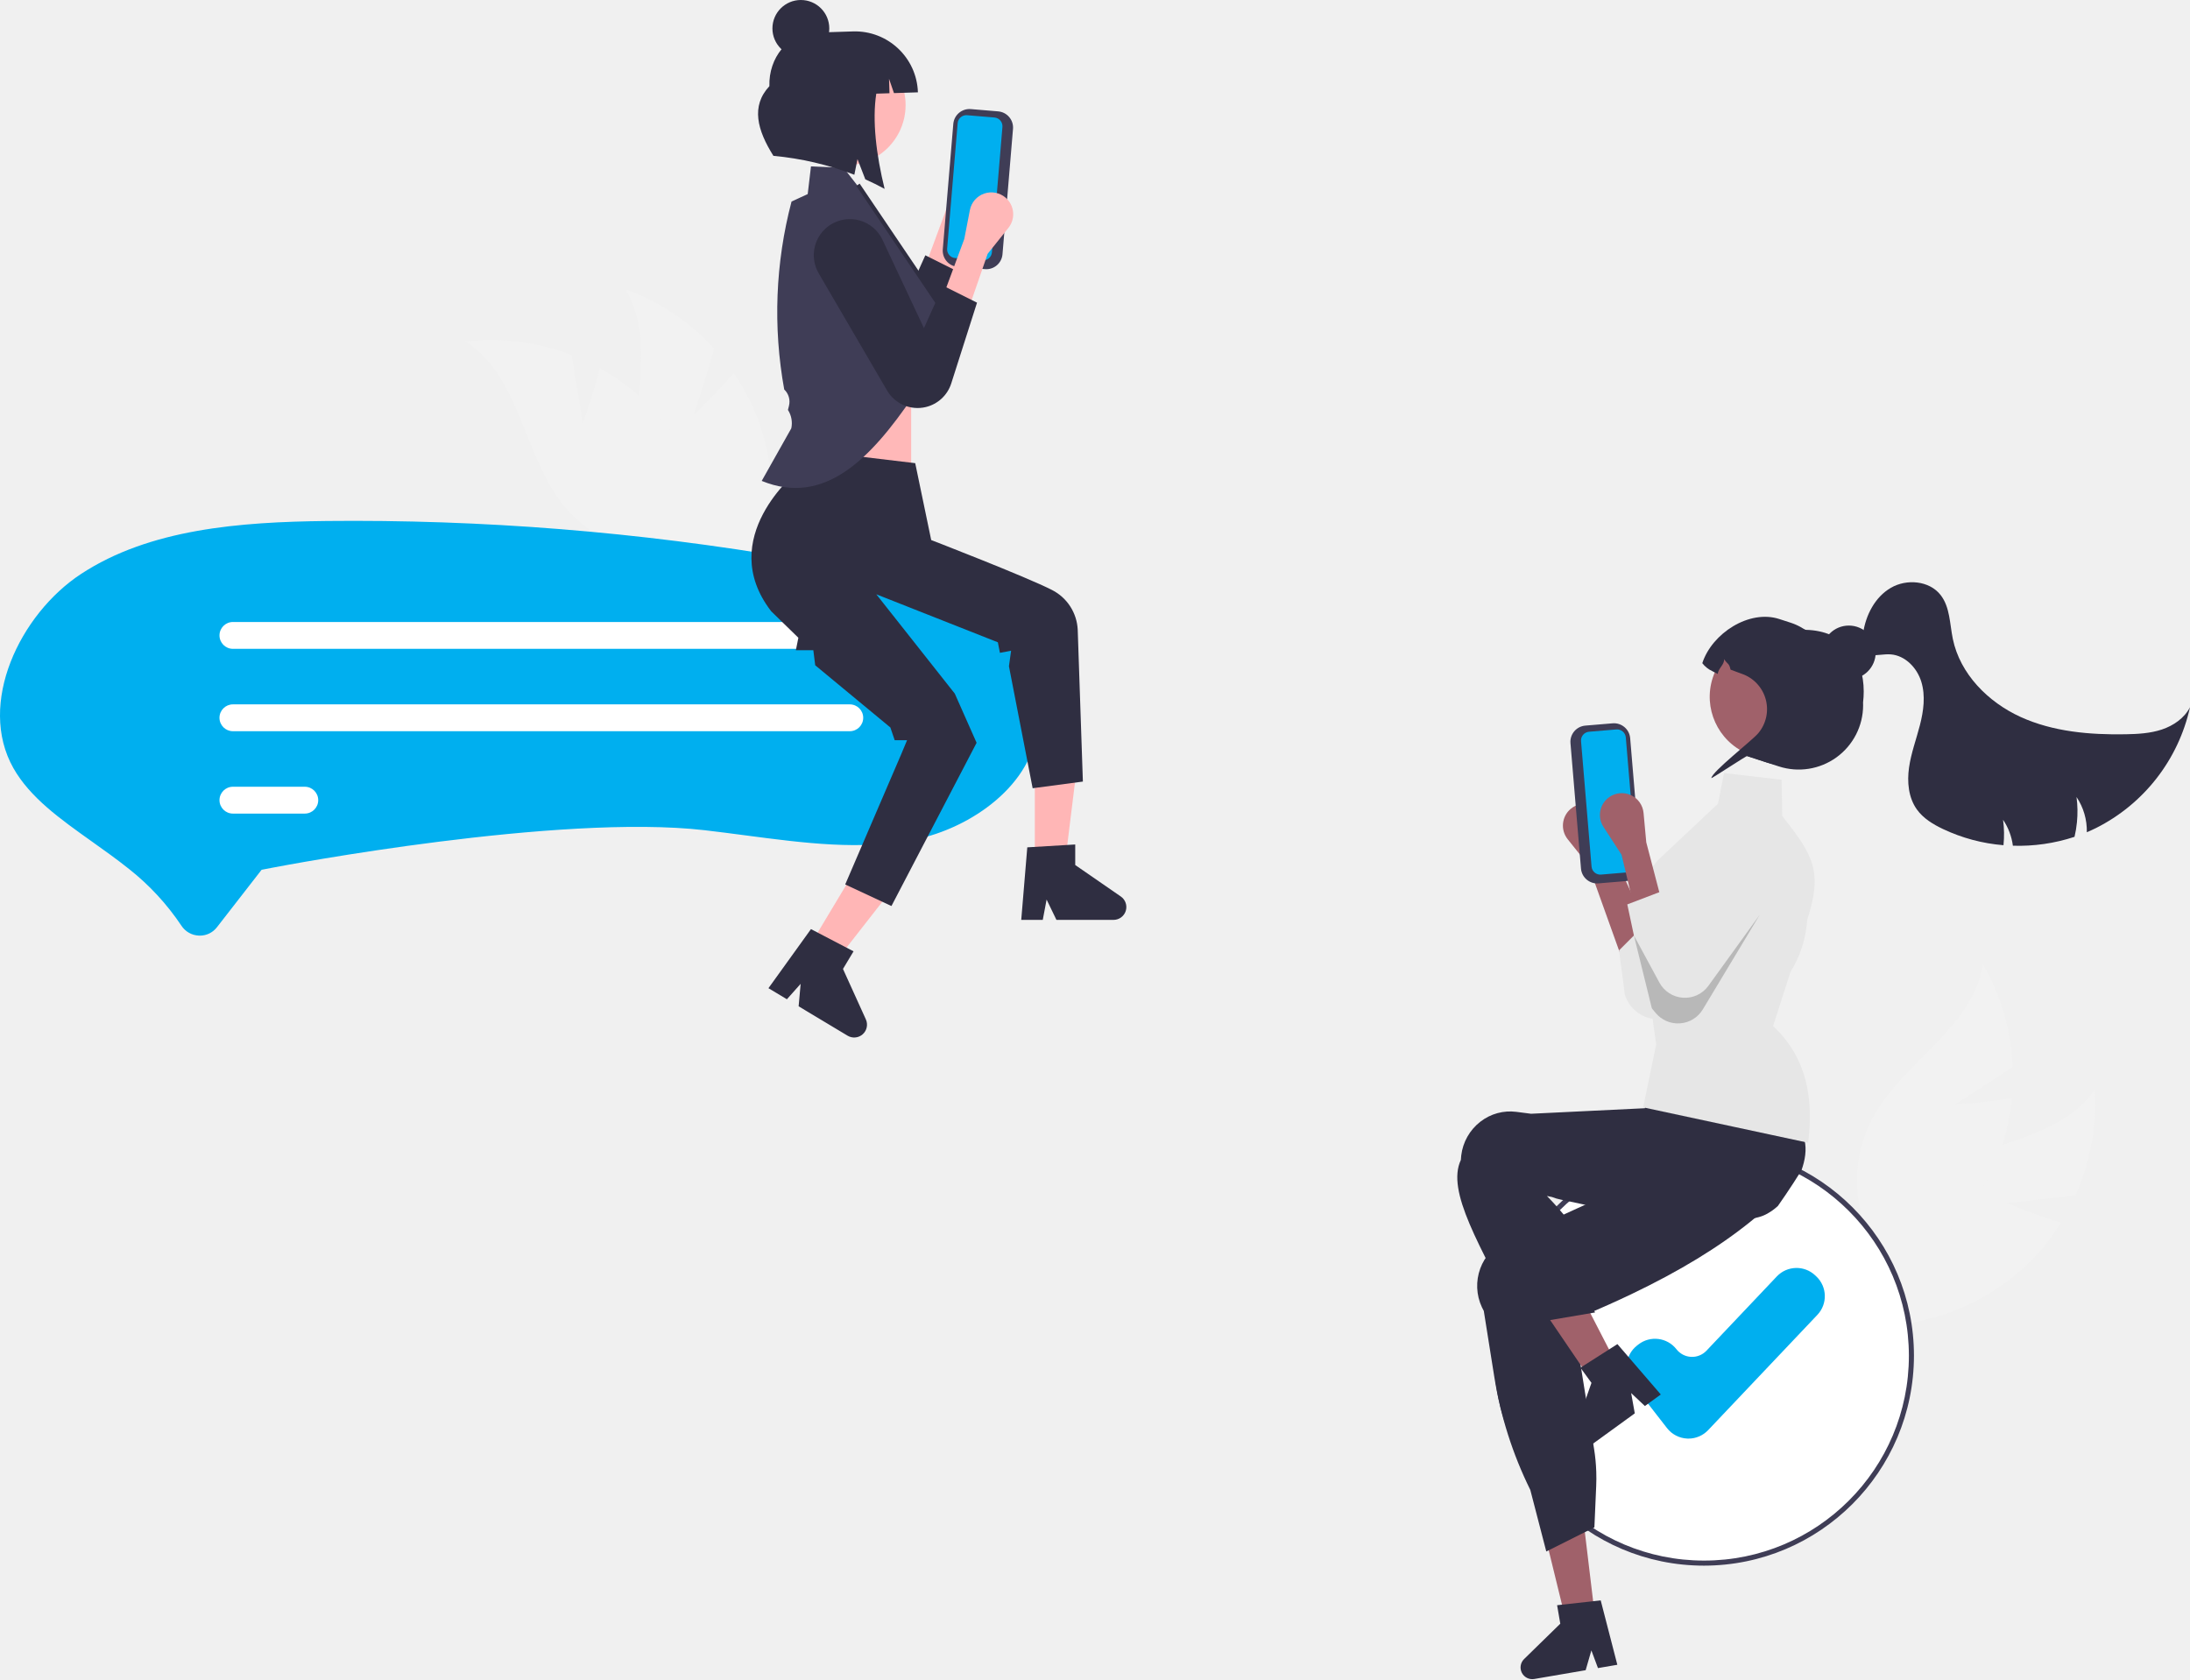
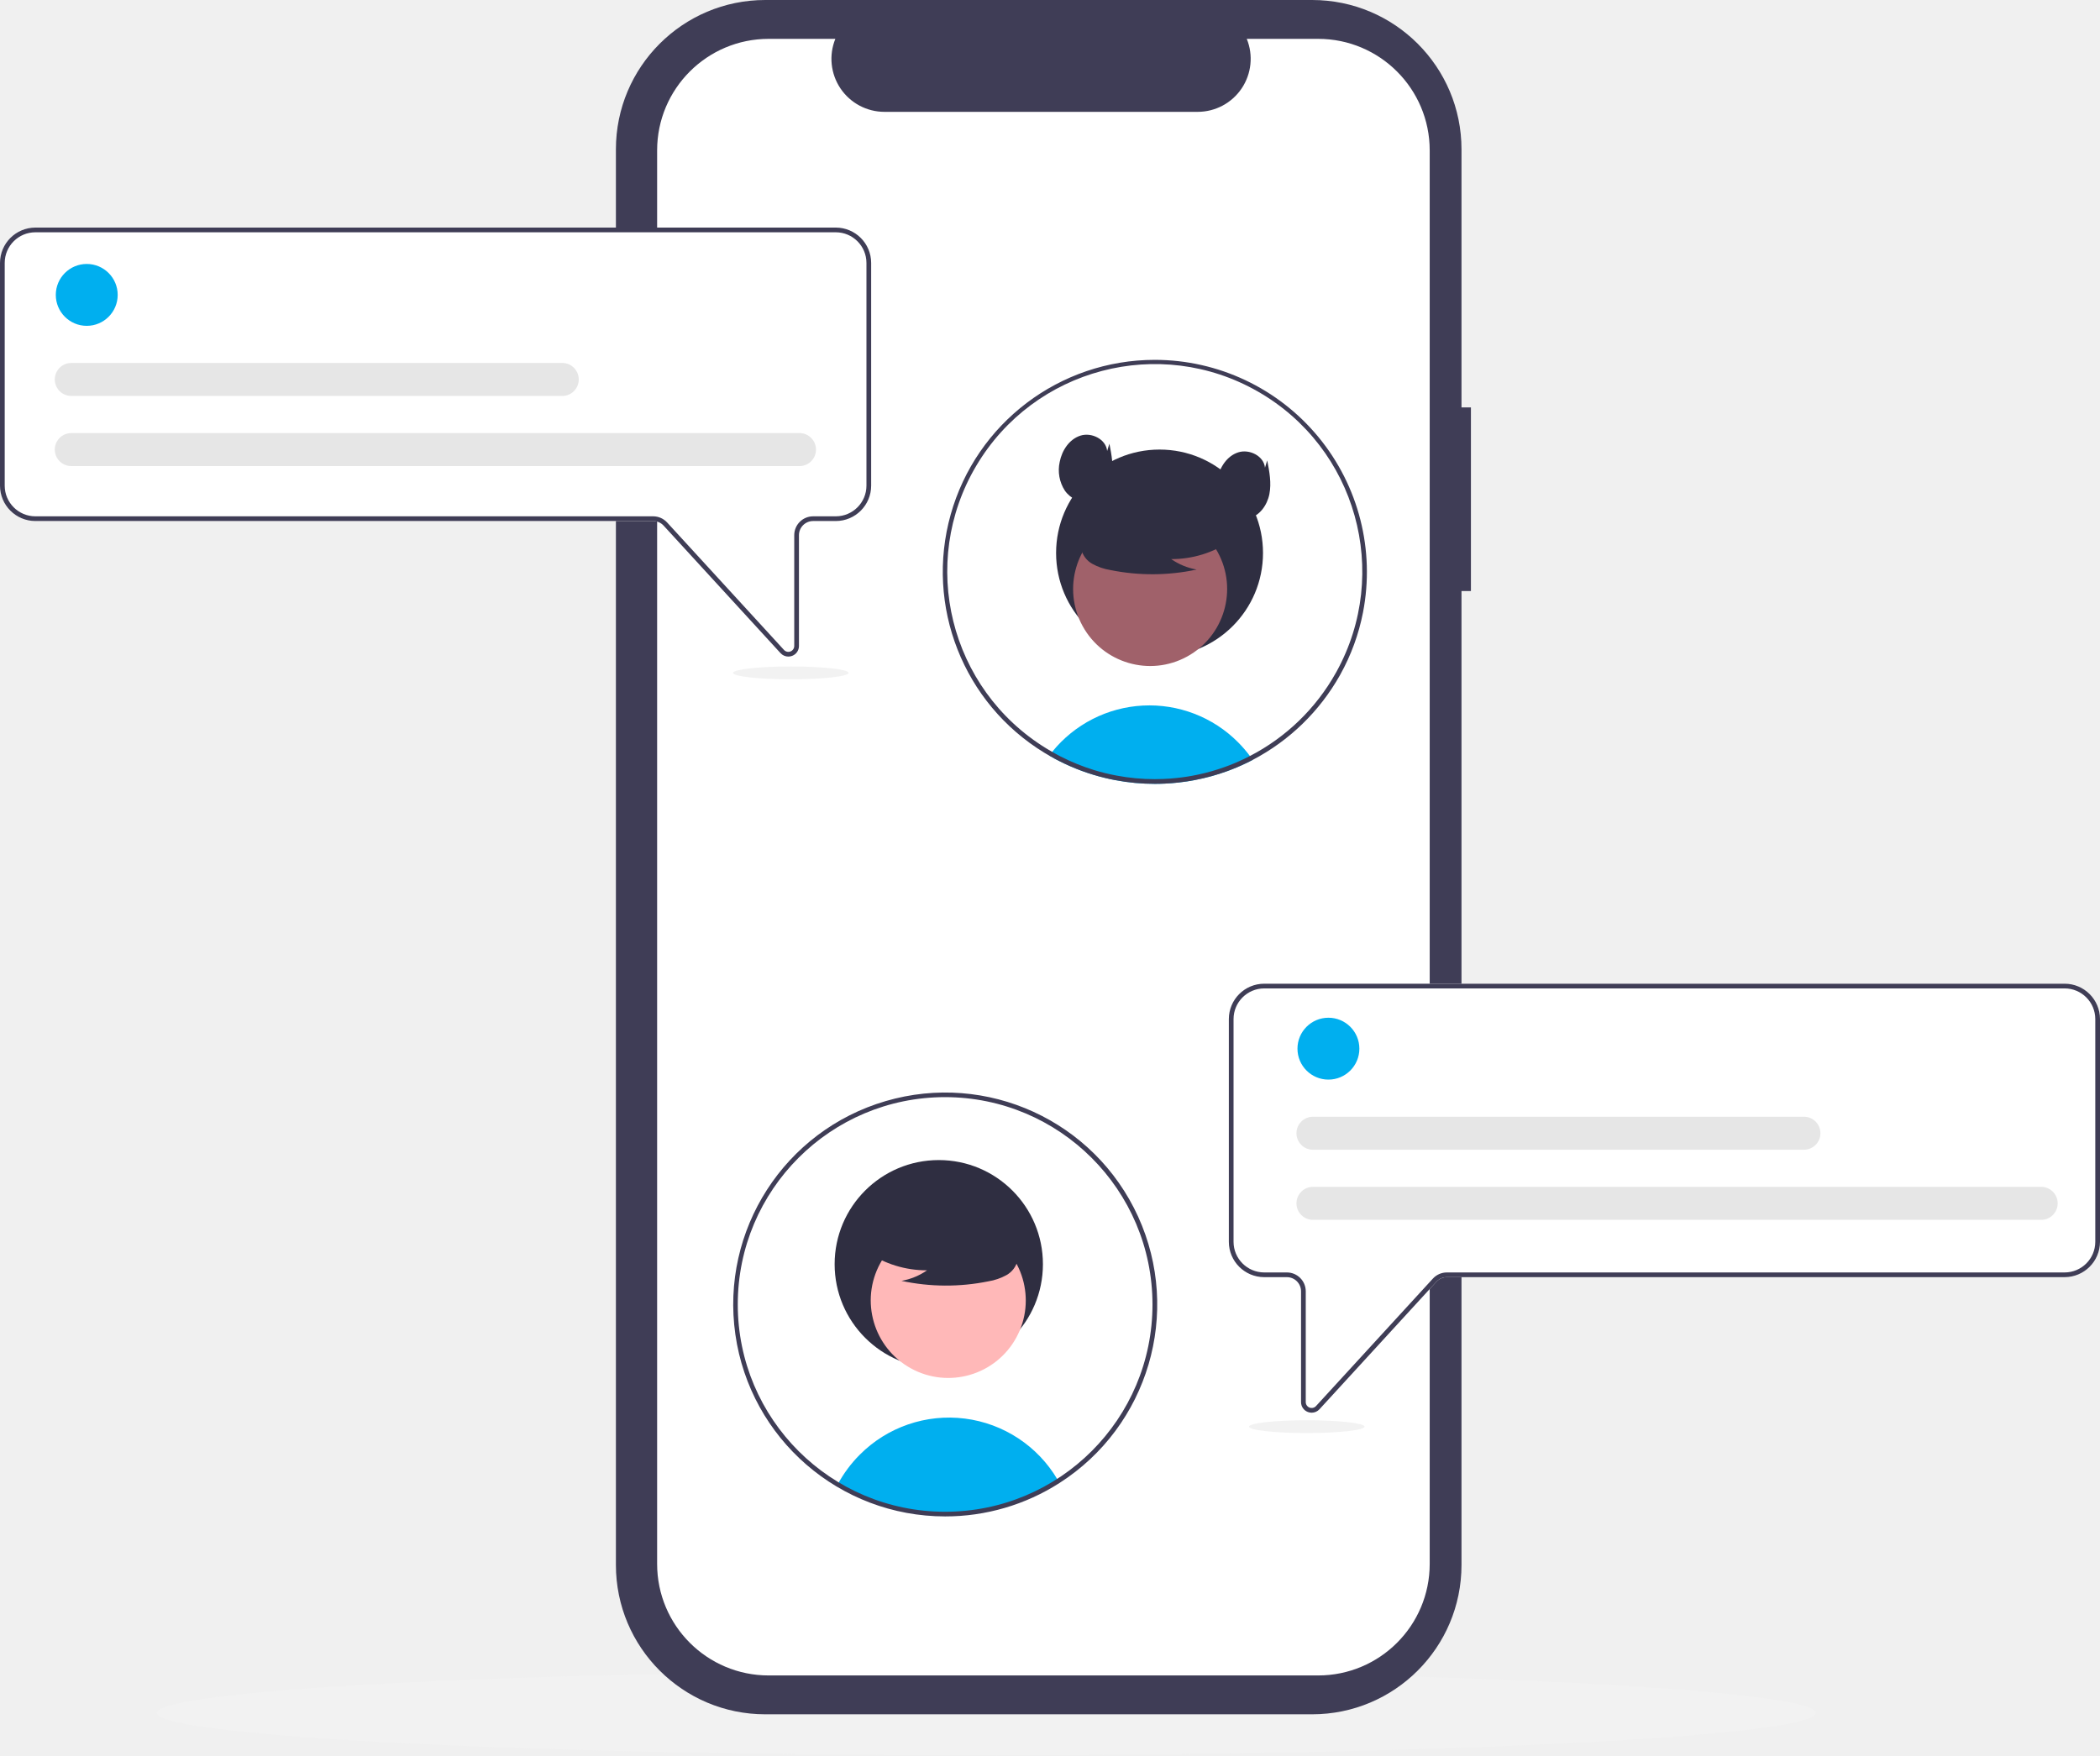
- <svg xmlns="http://www.w3.org/2000/svg" data-name="Layer 1" width="864.762" height="663.114" viewBox="0 0 864.762 663.114">
-   <path d="M960.145,593.558l27.03-3.065a87.77,87.77,0,0,0,7.539-41.552c-14.693,20.716-45.776,20.384-66.431,35.162a52.794,52.794,0,0,0-21.692,40.292l-8.925,17.105a88.466,88.466,0,0,0,70.244-23.506,85.453,85.453,0,0,0,13.484-16.666C970.757,598.107,960.145,593.558,960.145,593.558Z" transform="translate(-167.619 -118.4431)" fill="#f2f2f2" />
-   <path d="M939.565,554.633l22.826-14.798A87.77,87.77,0,0,0,950.607,499.282c-3.912,25.094-31.881,38.66-43.777,61.098a52.794,52.794,0,0,0-1.445,45.737l-.36,19.29a88.466,88.466,0,0,0,52.388-52.366,85.453,85.453,0,0,0,4.636-20.93C951.092,553.972,939.565,554.633,939.565,554.633Z" transform="translate(-167.619 -118.4431)" fill="#f2f2f2" />
-   <circle cx="672.853" cy="535.378" r="81.909" fill="#fff" />
-   <path d="M840.472,736.73A82.909,82.909,0,1,1,923.381,653.821,83.003,83.003,0,0,1,840.472,736.73Zm0-163.817A80.909,80.909,0,1,0,921.381,653.821,81,81,0,0,0,840.472,572.913Z" transform="translate(-167.619 -118.4431)" fill="#3f3d56" />
-   <path d="M834.34,686.557c-.175,0-.349-.006-.524-.014a10.711,10.711,0,0,1-7.94-4.126L812.187,664.819a10.716,10.716,0,0,1,1.878-15.04l.493-.383a10.715,10.715,0,0,1,15.043,1.88,7.816,7.816,0,0,0,11.837.576L869.231,622.51a10.732,10.732,0,0,1,15.152-.412l.456.434a10.714,10.714,0,0,1,.409,15.151L842.117,683.209A10.705,10.705,0,0,1,834.34,686.557Z" transform="translate(-167.619 -118.4431)" fill="#00afef" />
-   <polygon points="630.005 640.052 618.645 641.317 607.882 597.245 624.647 595.377 630.005 640.052" fill="#a0616a" />
-   <path d="M872.464,560.357c-.353-.351-.735-.693-1.116-1.018a103.626,103.626,0,0,0-9.176-6.795c-3.599-2.398-7.649-4.846-12.23-7.373q-3.326-1.837-7.03-3.75-1.855-.959-3.818-1.932a1.929,1.929,0,0,0-.172-.089l-.379-.192-27.568,22.757-1.958,1.539,5.078,6.262s-.442,4.979-.432,4.981l-5.041,12.58-.055.026-17.96,8.197-18.508,8.449-9.941,4.541a19.097,19.097,0,0,0-10.022,10.829,19.853,19.853,0,0,0,.654,15.333c.222.486.472.973.737,1.441l4.131,25.972a156.324,156.324,0,0,0,14.231,44.71l6.309,24.312.959-.481,14.269-7.147,3.77-1.884.712-16.335c.081-1.862.092-3.734.026-5.602a72.007,72.007,0,0,0-.875-9.127l-8.181-50.941q2.178-.888,4.296-1.784,9.821-4.109,18.596-8.308c19.026-9.093,34.526-18.533,47.19-28.759q5.338-4.302,10.014-8.807,1.719-1.646,3.346-3.324c.258-.259.51-.514.757-.775a19.328,19.328,0,0,0,4.796-17.871A19.721,19.721,0,0,0,872.464,560.357Z" transform="translate(-167.619 -118.4431)" fill="#2f2e41" />
-   <path d="M796.699,750.78l-12.297,1.359-1.93.211,1.256,7.302L769.438,773.613a4.629,4.629,0,0,0,4.014,7.877l20.294-3.476,2.258-7.822,2.604,6.989,7.644-1.308L799.689,750.452Z" transform="translate(-167.619 -118.4431)" fill="#2f2e41" />
-   <path d="M808.402,497.915,818.931,486.749,804.078,454.251l-2.209-11.415a8.631,8.631,0,0,0-14.09-4.913h0a8.631,8.631,0,0,0-1.123,11.944l8.201,10.251Z" transform="translate(-167.619 -118.4431)" fill="#a0616a" />
-   <path d="M818.931,481.749l-12,12,2.296,17.545a13.953,13.953,0,0,0,10.06,9.331h0a13.953,13.953,0,0,0,15.196-6.395L861.475,467.966a14.242,14.242,0,0,0-4.592-19.36h0a14.243,14.243,0,0,0-20.402,5.75L820.006,489.46Z" transform="translate(-167.619 -118.4431)" fill="#e6e6e6" />
-   <path d="M806.842,658.826c-.62.631-1.242,1.255-1.871,1.88-1.251,1.249-2.52,2.487-3.793,3.71-.64.613-1.288,1.227-1.929,1.832l.005.022-.042.018-.013.011-1.067.551-2.657-3.913-1.225-1.802-1.732-2.553-3.172-4.669L772.642,629.327l14.98-7.733,1.18,2.296.007-.002.583,1.138,10.955,21.226,2.237,4.34.07.131,1.344,2.591,1.16,2.246,1.293,2.51Z" transform="translate(-167.619 -118.4431)" fill="#a0616a" />
-   <path d="M803.747,650.857l-10.428,6.658-1.637,1.043,4.356,5.994-6.643,18.841a4.629,4.629,0,0,0,7.084,5.29l16.664-12.093-1.435-8.014,5.426,5.116,6.278-4.554-17.129-19.897Z" transform="translate(-167.619 -118.4431)" fill="#2f2e41" />
-   <path d="M441.689,282.178l7.985-26.005a87.77,87.77,0,0,0-35.084-23.506c13.124,21.743.407,50.108,5.706,74.946a52.794,52.794,0,0,0,28.277,35.978l12.117,15.014a88.466,88.466,0,0,0,6.502-73.787,85.453,85.453,0,0,0-9.894-19.018C450.098,274.266,441.689,282.178,441.689,282.178Z" transform="translate(-167.619 -118.4431)" fill="#f2f2f2" />
-   <path d="M397.784,285.501l-4.451-26.836a87.77,87.77,0,0,0-41.885-5.392c21.444,13.608,22.711,44.667,38.532,64.535a52.794,52.794,0,0,0,41.355,19.591l17.541,8.034a88.466,88.466,0,0,0-27.088-68.942,85.453,85.453,0,0,0-17.337-12.609C401.782,274.669,397.784,285.501,397.784,285.501Z" transform="translate(-167.619 -118.4431)" fill="#f2f2f2" />
-   <path d="M550.606,206.686l8.201-10.251a8.631,8.631,0,0,0-1.123-11.944h0a8.631,8.631,0,0,0-14.09,4.913l-2.209,11.415-8.383,22.634L543.061,228.482Z" transform="translate(-167.619 -118.4431)" fill="#ffb8b8" />
-   <path d="M525.457,236.027,508.982,200.923a14.243,14.243,0,0,0-20.402-5.75h0a14.242,14.242,0,0,0-4.592,19.36l26.992,46.265a13.953,13.953,0,0,0,15.196,6.395h0a13.953,13.953,0,0,0,10.06-9.331l10.179-31.894-13.413-6.706Z" transform="translate(-167.619 -118.4431)" fill="#2f2e41" />
-   <path d="M556.543,224.729l-10.793-.905a6.42,6.42,0,0,1-5.855-6.926l4.152-49.522a6.42,6.42,0,0,1,6.926-5.855l10.793.905a6.42,6.42,0,0,1,5.855,6.926l-4.152,49.522A6.42,6.42,0,0,1,556.543,224.729Z" transform="translate(-167.619 -118.4431)" fill="#3f3d56" />
-   <path d="M549.5,163.941a3.46,3.46,0,0,0-3.733,3.155l-4.152,49.522a3.46,3.46,0,0,0,3.155,3.733l10.793.905a3.46,3.46,0,0,0,3.733-3.155l4.152-49.522a3.46,3.46,0,0,0-3.155-3.733Z" transform="translate(-167.619 -118.4431)" fill="#00afef" />
-   <rect x="314.897" y="150.859" width="44.903" height="44.903" fill="#ffb8b8" />
-   <circle cx="368.533" cy="144.613" r="2.406" fill="#2f2e41" />
-   <polygon points="408.613 340.53 420.589 340.529 426.287 294.335 408.611 294.336 408.613 340.53" fill="#ffb6b6" />
-   <path d="M573.262,453.065l18.932-1.13v8.111l17.999,12.431a5.067,5.067,0,0,1-2.879,9.236H584.775l-3.885-8.023-1.517,8.023h-8.498Z" transform="translate(-167.619 -118.4431)" fill="#2f2e41" />
-   <polygon points="319.732 373.506 330.001 379.669 358.659 342.994 343.504 333.898 319.732 373.506" fill="#ffb6b6" />
-   <path d="M487.845,485.355l16.814,8.774-4.174,6.955,9.035,19.921a5.067,5.067,0,0,1-7.222,6.437L482.972,515.843l.798-8.879-5.43,6.099-7.286-4.374Z" transform="translate(-167.619 -118.4431)" fill="#2f2e41" />
-   <path d="M246.538,487.929c-.118,0-.236-.002-.356-.007a8.649,8.649,0,0,1-6.955-3.955A97.704,97.704,0,0,0,218.659,461.686c-4.827-3.858-9.871-7.446-14.749-10.915-12.584-8.948-24.435-17.375-31.014-29.02-14.343-25.391,2.548-60.758,26.679-76.618,27.066-17.789,62.667-20.579,97.107-20.945q5.369-.057,10.744-.056h0A1024.404,1024.404,0,0,1,492.431,341.048c20.294,3.744,41.536,8.331,58.606,19.461,16.969,11.065,27.283,28.49,26.276,44.393-1.469,23.216-26.08,40.563-48.49,45.099-21.36,4.319-43.55,1.4-67.042-1.691-5.186-.682-10.549-1.388-15.851-2.001-57.63-6.661-165.893,13.87-170.473,14.748l-4.544.87-17.631,22.689A8.461,8.461,0,0,1,246.538,487.929Z" transform="translate(-167.619 -118.4431)" fill="#00afef" />
-   <path d="M503.172,374.673H259.589a5.3,5.3,0,0,1,0-10.6H503.172a5.3,5.3,0,0,1,0,10.6Z" transform="translate(-167.619 -118.4431)" fill="#fff" />
-   <path d="M503.172,407.204H259.589a5.3,5.3,0,1,1-.011-10.6h243.595a5.3,5.3,0,0,1,0,10.6Z" transform="translate(-167.619 -118.4431)" fill="#fff" />
-   <path d="M287.975,439.734H259.589a5.3,5.3,0,0,1,0-10.6H287.975a5.3,5.3,0,0,1,0,10.6Z" transform="translate(-167.619 -118.4431)" fill="#fff" />
-   <path d="M529.008,301.35l-48.009-5.729,1.381,9.102s-32.509,26.195-10.255,55.098l10.744,10.478-.989,4.924h6.9l.74,5.941,29.68,24.568,1.704,5.027h4.888l-2.389,5.715-22.035,51.249,18.256,8.512,33.623-64.457-8.612-19.427-30.982-39.213,47.987,18.954.818,4.161,4.411-.835-.852,6.124,9.364,48.181,19.835-2.632-2.039-59.951a18.59,18.59,0,0,0-10.128-15.694c-10.167-5.222-47.726-19.733-47.726-19.733Z" transform="translate(-167.619 -118.4431)" fill="#2f2e41" />
-   <path d="M509.778,196.334l-9.038-11.618-12.893-.559-1.287,10.927L480.172,198.03a171.329,171.329,0,0,0-2.886,74.227l0,0h0a6.609,6.609,0,0,1,1.88,6.42l-.414,1.651.038.06a9.672,9.672,0,0,1,1.284,7.22h0L468.396,308.361c24.801,10.108,42.982-8.742,59.825-33.445l10.424-36.083Z" transform="translate(-167.619 -118.4431)" fill="#3f3d56" />
-   <polygon points="369.331 144.693 371.765 120.349 339.45 72.513 338.121 73.41 370.111 120.767 367.735 144.533 369.331 144.693" fill="#2f2e41" />
-   <circle cx="333.752" cy="41.482" r="23.838" fill="#ffb8b8" />
-   <path d="M504.436,130.853l-2.991.095-1.016.032-11.384.361c-10.09.32-17.978,9.782-17.617,21.133-7.371,7.886-4.782,17.391,1.586,27.51a119.655,119.655,0,0,1,31.959,7.47l1.242-6.18,3.09,7.989q3.838,1.712,7.623,3.768c-3.323-13.494-4.943-27.01-3.292-37.601l5.213-.165-.181-5.705,1.951,5.649,9.451-.3v0A24.857,24.857,0,0,0,504.436,130.853Z" transform="translate(-167.619 -118.4431)" fill="#2f2e41" />
-   <circle cx="316.235" cy="11.226" r="11.226" fill="#2f2e41" />
-   <path d="M557.606,218.686l8.201-10.251a8.631,8.631,0,0,0-1.123-11.944h0a8.631,8.631,0,0,0-14.09,4.913l-2.209,11.415-8.383,22.634L550.061,240.482Z" transform="translate(-167.619 -118.4431)" fill="#ffb8b8" />
-   <path d="M532.457,248.027,515.982,212.923a14.243,14.243,0,0,0-20.402-5.75h0a14.242,14.242,0,0,0-4.592,19.36l26.992,46.265a13.953,13.953,0,0,0,15.196,6.395h0a13.953,13.953,0,0,0,10.06-9.331l10.179-31.894-13.413-6.706Z" transform="translate(-167.619 -118.4431)" fill="#2f2e41" />
-   <path d="M878.936,580.675c-1.038,1.666-2.098,3.325-3.166,4.969q-2.977,4.59-6.112,9.043c0,.008-.008.008-.015.015a21.384,21.384,0,0,1-4.014,2.931c-.061.045-.129.076-.189.114a14.799,14.799,0,0,1-3.378,1.356c-.424.106-.856.212-1.28.318-1.53.364-3.045.674-4.552.947-2.681.477-5.332.818-7.968,1.03-.212.023-.424.038-.636.053-10.838.795-21.389-.485-32.402-2.583-5.438-1.03-10.99-2.265-16.739-3.545-1.878-.424-3.764-.841-5.673-1.257-.144-.03-.295-.068-.447-.098-2.727-.598-5.499-1.189-8.339-1.772-3.575-.735-1.742-.777-5.575-1.451,0,0,8.842,8.979,10.312,12.872,1.636,4.787,2.931,8.574.197,16.458l8.491,16.67L767.931,641.749c-16.27-31.881-29.272-52.874-23.464-65.238.023-.576.068-1.159.144-1.734a19.843,19.843,0,0,1,7.551-13.361,19.109,19.109,0,0,1,14.232-3.893l5.794.75,44.937-2.183,1.765-7.195.326-.121,10.354-3.795,35.81-13.126.091-.03,2.356-.863.28.454c.083.136.167.273.242.409a70.195,70.195,0,0,1,5.658,13.133,206.174,206.174,0,0,1,5.946,22.699q.102.5.182.909l.023.083c.023.129.038.212.045.235C881.027,572.32,880.451,576.516,878.936,580.675Z" transform="translate(-167.619 -118.4431)" fill="#2f2e41" />
-   <line x1="617.119" y1="550.991" x2="616.407" y2="550.991" fill="#2f2e41" />
-   <path d="M871.381,440.723l-.259-14.354-22.741-2.646-2.385,12.121-23.901,22.46c-16.993,20.775-4.645,35.101-3.906,37.232l2.102,26.196,1.322,9.102-5.162,24.909,65.152,13.976c2.086-17.221-.237-33.222-13.839-46.102l6.873-21.385,0,0a43.912,43.912,0,0,0,6.392-18.421l.247-2.236C887.35,462.651,883.753,456.28,871.381,440.723Z" transform="translate(-167.619 -118.4431)" fill="#e6e6e6" />
-   <path d="M903.286,395.861c.015.371.023.742.023,1.106a25.426,25.426,0,0,1-33.31,24.131l-4.673-1.522c-.038-.015-.083-.023-.121-.038l-7.703-2.515a5.267,5.267,0,0,1,.015-.977c-11.49-4.908,4.393-21.033,8.339-33.144.613-1.886-20.48-.477-19.48-2.09-.22-.114-.439-.227-.644-.341A31.216,31.216,0,0,1,880.208,367.035c.167.038.341.091.507.136,14.966.371,22.828,10.801,22.828,24.343A37.142,37.142,0,0,1,903.286,395.861Z" transform="translate(-167.619 -118.4431)" fill="#2f2e41" />
-   <path d="M890.32,401.193a24.401,24.401,0,0,1-30.758,15.625q-1.045-.341-2.045-.773a24.39,24.39,0,0,1-13.58-29.978,24.146,24.146,0,0,1,2.439-5.256,24.393,24.393,0,0,1,43.944,20.382Z" transform="translate(-167.619 -118.4431)" fill="#a0616a" />
-   <path d="M865.321,419.573a.844.844,0,0,1-.12-.04l-7.7-2.51c-.02-.33-14.16,9.03-14.12,8.7.22-2.53,16.15-14.87,18.53-17.74a14.759,14.759,0,0,0-6.48-23.44,1.181,1.181,0,0,1-.2-.07c-1.49-.52-2.92-1.05-4.26-1.58-.66-2.75-1-1.84-2.59-4.17.29,2.12-2.4,3.72-2.44,5.86-.55-.25-1.07-.51-1.57-.77-.22-.12-.43-.23-.64-.34a10.618,10.618,0,0,1-3.93-3.14c3.85-11.83,18.58-21.3,30.41-17.43l4.47,1.45a22.434,22.434,0,0,1,13.03,11.09,25.257,25.257,0,0,1,7.58,9.49C905.071,404.583,886.181,426.273,865.321,419.573Z" transform="translate(-167.619 -118.4431)" fill="#2f2e41" />
-   <circle cx="730.048" cy="257.643" r="10.604" fill="#2f2e41" />
-   <path d="M1032.381,397.713a70.321,70.321,0,0,1-37.12,47.73c-1.19.59-2.4,1.14-3.62,1.65a23.986,23.986,0,0,0-4.07-13.91,42.678,42.678,0,0,1,.16,10.04,42.241,42.241,0,0,1-.95,5.69,70.484,70.484,0,0,1-24.34,3.51,23.649,23.649,0,0,0-3.87-10.24,42.678,42.678,0,0,1,.16,10.04,68.904,68.904,0,0,1-23.93-6.41c-3.91-1.86-7.75-4.19-10.27-7.71-3.35-4.69-3.91-10.88-3.09-16.58.82-5.71,2.87-11.16,4.3-16.74s2.24-11.55.56-17.06c-1.67-5.52-6.36-10.43-12.11-10.86-2.62-.2-5.25.52-7.87.28-2.62-.25-5.46-2-5.52-4.63l2.51-4.08c1.06-7.14,4.7-14.22,10.94-17.85,6.23-3.64,15.19-2.86,19.64,2.82,3.75,4.78,3.61,11.42,4.84,17.37,2.86,13.82,13.91,24.94,26.75,30.8,12.85,5.85,27.31,7.08,41.43,6.84,4.84-.09,9.76-.35,14.36-1.88C1025.881,404.993,1030.181,402.033,1032.381,397.713Z" transform="translate(-167.619 -118.4431)" fill="#2f2e41" />
-   <path d="M791.899,461.441l-4.152-49.522a6.42,6.42,0,0,1,5.855-6.926l10.793-.905a6.42,6.42,0,0,1,6.926,5.855l4.152,49.522a6.42,6.42,0,0,1-5.855,6.926l-10.793.905A6.42,6.42,0,0,1,791.899,461.441Z" transform="translate(-167.619 -118.4431)" fill="#3f3d56" />
-   <path d="M795.075,407.413a3.46,3.46,0,0,0-3.155,3.733l4.152,49.522a3.46,3.46,0,0,0,3.733,3.155l10.793-.905a3.46,3.46,0,0,0,3.155-3.733L809.601,409.663a3.46,3.46,0,0,0-3.733-3.155Z" transform="translate(-167.619 -118.4431)" fill="#00afef" />
-   <path d="M813.273,478.433l10.508-4.01-6.103-23.352-1.069-11.577a8.631,8.631,0,0,0-13.535-6.283h0a8.631,8.631,0,0,0-2.299,11.775l7.147,11.012Z" transform="translate(-167.619 -118.4431)" fill="#a0616a" />
-   <path d="M824.196,470.252l-14.01,5.347,6.974,32.745a13.953,13.953,0,0,0,9.088,10.281h0a13.953,13.953,0,0,0,15.754-4.86l31.436-43.368a14.242,14.242,0,0,0-2.655-19.719h0a14.242,14.242,0,0,0-20.871,3.703l-19.867,33.302Z" transform="translate(-167.619 -118.4431)" fill="#e6e6e6" />
-   <path d="M812.801,487.879l7.082,28.759,1.469,1.788a11.448,11.448,0,0,0,18.656-1.367l22.443-37.316-20.235,27.999A11.448,11.448,0,0,1,822.869,506.485Z" transform="translate(-167.619 -118.4431)" opacity="0.2" />
+ <svg xmlns="http://www.w3.org/2000/svg" data-name="Layer 1" width="891.295" height="745.194" viewBox="0 0 891.295 745.194">
+   <ellipse cx="418.644" cy="727.194" rx="352" ry="18" fill="#f2f2f2" />
+   <path d="M778.65,250.35h-3.999V140.805a63.402,63.402,0,0,0-63.402-63.402H479.162a63.402,63.402,0,0,0-63.402,63.402v600.974a63.402,63.402,0,0,0,63.402,63.402H711.249a63.402,63.402,0,0,0,63.402-63.402V328.326h3.999Z" transform="translate(-154.3525 -77.40283)" fill="#3f3d56" />
+   <path d="M761.156,141.247v600.09a47.351,47.351,0,0,1-47.35,47.35h-233.2a47.351,47.351,0,0,1-47.35-47.35v-600.09a47.351,47.351,0,0,1,47.35-47.35h28.29a22.507,22.507,0,0,0,20.83,30.99h132.96a22.507,22.507,0,0,0,20.83-30.99h30.29A47.351,47.351,0,0,1,761.156,141.247Z" transform="translate(-154.3525 -77.40283)" fill="#fff" />
+   <path d="M686.03,400.003q-2.325,1.215-4.73,2.3-2.19.99-4.45,1.86c-.55.21-1.11.42-1.67.63a89.528,89.528,0,0,1-13.6,3.75q-3.435.675-6.96,1.06-2.91.33-5.88.47c-1.41.07-2.82.1-4.24.1a89.841,89.841,0,0,1-16.76-1.57c-1.44-.26-2.85-.57-4.26-.91a88.778,88.778,0,0,1-19.67-7.26c-.56-.28-1.12-.58-1.68-.87-.83-.44-1.64-.9-2.45-1.38.39-.54.81-1.07,1.24-1.59a53.034,53.034,0,0,1,78.87-4.1,54.277,54.277,0,0,1,5.06,5.86C685.26,398.893,685.65,399.443,686.03,400.003Z" transform="translate(-154.3525 -77.40283)" fill="#00afef" />
+   <circle cx="492.143" cy="234.764" r="43.91" fill="#2f2e41" />
+   <circle cx="642.499" cy="327.462" r="32.681" transform="translate(-232.6876 270.9066) rotate(-28.66315)" fill="#a0616a" />
+   <path d="M676.839,306.906a44.448,44.448,0,0,1-25.402,7.85,27.238,27.238,0,0,0,10.796,4.442,89.628,89.628,0,0,1-36.61.206,23.694,23.694,0,0,1-7.664-2.632,9.699,9.699,0,0,1-4.731-6.327c-.803-4.589,2.772-8.757,6.488-11.567a47.858,47.858,0,0,1,40.217-8.036c4.492,1.161,8.993,3.123,11.911,6.731s3.782,9.17,1.002,12.885Z" transform="translate(-154.3525 -77.40283)" fill="#2f2e41" />
+   <path d="M644.5,230.173a89.987,89.987,0,0,0-46.84,166.83l.58.34q.72.435,1.44.84c.81.48,1.62.94,2.45,1.38.56.29,1.12.59,1.68.87a88.778,88.778,0,0,0,19.67,7.26c1.41.34,2.82.65,4.26.91a89.841,89.841,0,0,0,16.76,1.57c1.42,0,2.83-.03,4.24-.1q2.97-.135,5.88-.47,3.525-.39,6.96-1.06a89.528,89.528,0,0,0,13.6-3.75c.56-.21,1.12-.42,1.67-.63q2.265-.87,4.45-1.86,2.4-1.08,4.73-2.3a90.792,90.792,0,0,0,37.04-35.97c.04-.08.09-.16.13-.24a89.306,89.306,0,0,0,9.65-26.41,90.051,90.051,0,0,0-88.35-107.21Zm77.06,132.45c-.08.14-.15.28-.23.41a88.172,88.172,0,0,1-36.48,35.32q-2.295,1.2-4.67,2.25c-1.31.59-2.65,1.15-4,1.67-.57.22-1.15.44-1.73.64a85.721,85.721,0,0,1-11.73,3.36,84.695,84.695,0,0,1-8.95,1.41c-1.85.2-3.73.34-5.62.41-1.21.05-2.43.08-3.65.08a86.762,86.762,0,0,1-16.22-1.51,85.625,85.625,0,0,1-9.63-2.36,88.466,88.466,0,0,1-13.99-5.67c-.52-.27-1.04-.54-1.55-.82-.73-.39-1.47-.79-2.19-1.22-.54-.3-1.08-.62-1.61-.94-.31-.18-.62-.37-.93-.56a88.069,88.069,0,1,1,123.18-32.47Z" transform="translate(-154.3525 -77.40283)" fill="#3f3d56" />
+   <path d="M624.26,268.863c-.472-4.968-6.558-8.026-11.318-6.526s-7.884,6.293-8.829,11.193a16.057,16.057,0,0,0,2.165,12.122c2.406,3.462,6.827,5.623,10.95,4.744,4.707-1.003,7.968-5.6,8.901-10.321s.007-9.589-.919-14.312Z" transform="translate(-154.3525 -77.40283)" fill="#2f2e41" />
+   <path d="M691.242,275.96c-.472-4.968-6.559-8.026-11.318-6.526s-7.884,6.293-8.829,11.193a16.057,16.057,0,0,0,2.165,12.122c2.406,3.462,6.827,5.623,10.95,4.744,4.707-1.003,7.968-5.6,8.901-10.321s.007-9.589-.919-14.312Z" transform="translate(-154.3525 -77.40283)" fill="#2f2e41" />
+   <path d="M488.936,356.142a4.475,4.475,0,0,1-3.307-1.464L436.008,300.544a6.02,6.02,0,0,0-4.426-1.947H169.362a15.026,15.026,0,0,1-15.009-15.009V189.025a15.026,15.026,0,0,1,15.009-15.009H509.087A15.026,15.026,0,0,1,524.096,189.025v94.562A15.026,15.026,0,0,1,509.087,298.597h-9.631a6.012,6.012,0,0,0-6.005,6.005v47.033a4.474,4.474,0,0,1-2.87,4.196A4.526,4.526,0,0,1,488.936,356.142Z" transform="translate(-154.3525 -77.40283)" fill="#fff" />
+   <path d="M488.936,356.142a4.475,4.475,0,0,1-3.307-1.464L436.008,300.544a6.02,6.02,0,0,0-4.426-1.947H169.362a15.026,15.026,0,0,1-15.009-15.009V189.025a15.026,15.026,0,0,1,15.009-15.009H509.087A15.026,15.026,0,0,1,524.096,189.025v94.562A15.026,15.026,0,0,1,509.087,298.597h-9.631a6.012,6.012,0,0,0-6.005,6.005v47.033a4.474,4.474,0,0,1-2.87,4.196A4.526,4.526,0,0,1,488.936,356.142ZM169.362,176.016A13.024,13.024,0,0,0,156.353,189.025v94.562a13.024,13.024,0,0,0,13.009,13.009H431.581a8.024,8.024,0,0,1,5.9,2.596l49.622,54.133a2.503,2.503,0,0,0,4.347-1.691v-47.033a8.014,8.014,0,0,1,8.005-8.005H509.087a13.024,13.024,0,0,0,13.009-13.009V189.025A13.024,13.024,0,0,0,509.087,176.016Z" transform="translate(-154.3525 -77.40283)" fill="#3f3d56" />
+   <circle cx="36.816" cy="125.193" r="13.134" fill="#00afef" />
+   <path d="M493.764,275.269H184.684a7.005,7.005,0,1,1,0-14.009H493.764a7.005,7.005,0,0,1,0,14.009Z" transform="translate(-154.3525 -77.40283)" fill="#e6e6e6" />
+   <path d="M393.073,245.5H184.684a7.005,7.005,0,1,1,0-14.009H393.073a7.005,7.005,0,0,1,0,14.009Z" transform="translate(-154.3525 -77.40283)" fill="#e6e6e6" />
+   <path d="M709.419,676.831a4.474,4.474,0,0,1-2.87-4.196v-47.033a6.012,6.012,0,0,0-6.005-6.005H690.913a15.026,15.026,0,0,1-15.009-15.009V510.025A15.026,15.026,0,0,1,690.913,495.016H1030.638a15.026,15.026,0,0,1,15.009,15.009v94.562a15.026,15.026,0,0,1-15.009,15.009H768.419a6.02,6.02,0,0,0-4.426,1.947l-49.622,54.133a4.475,4.475,0,0,1-3.307,1.464A4.526,4.526,0,0,1,709.419,676.831Z" transform="translate(-154.3525 -77.40283)" fill="#fff" />
+   <path d="M709.419,676.831a4.474,4.474,0,0,1-2.87-4.196v-47.033a6.012,6.012,0,0,0-6.005-6.005H690.913a15.026,15.026,0,0,1-15.009-15.009V510.025A15.026,15.026,0,0,1,690.913,495.016H1030.638a15.026,15.026,0,0,1,15.009,15.009v94.562a15.026,15.026,0,0,1-15.009,15.009H768.419a6.02,6.02,0,0,0-4.426,1.947l-49.622,54.133a4.475,4.475,0,0,1-3.307,1.464A4.526,4.526,0,0,1,709.419,676.831ZM690.913,497.016A13.024,13.024,0,0,0,677.904,510.025v94.562A13.024,13.024,0,0,0,690.913,617.597h9.631a8.014,8.014,0,0,1,8.005,8.005v47.033a2.503,2.503,0,0,0,4.347,1.691l49.622-54.133a8.024,8.024,0,0,1,5.9-2.596h262.22a13.024,13.024,0,0,0,13.009-13.009V510.025a13.024,13.024,0,0,0-13.009-13.009Z" transform="translate(-154.3525 -77.40283)" fill="#3f3d56" />
+   <path d="M603.53,706.113a89.069,89.069,0,0,1-93.65,1.49,54.129,54.129,0,0,1,9.4-12.65,53.433,53.433,0,0,1,83.91,10.57C603.3,705.713,603.42,705.913,603.53,706.113Z" transform="translate(-154.3525 -77.40283)" fill="#00afef" />
+   <circle cx="398.443" cy="536.688" r="44.202" fill="#2f2e41" />
+   <circle cx="556.819" cy="629.489" r="32.898" transform="translate(-416.965 738.7288) rotate(-61.33685)" fill="#ffb8b8" />
+   <path d="M522.25,608.796a44.744,44.744,0,0,0,25.571,7.902,27.419,27.419,0,0,1-10.868,4.471,90.223,90.223,0,0,0,36.853.207,23.852,23.852,0,0,0,7.715-2.65,9.764,9.764,0,0,0,4.762-6.369c.809-4.619-2.791-8.816-6.531-11.644a48.176,48.176,0,0,0-40.484-8.09c-4.522,1.169-9.053,3.144-11.99,6.776s-3.807,9.231-1.009,12.971Z" transform="translate(-154.3525 -77.40283)" fill="#2f2e41" />
+   <path d="M555.5,721.173a89.972,89.972,0,1,1,48.571-14.219A89.88,89.88,0,0,1,555.5,721.173Zm0-178a88.008,88.008,0,1,0,88,88A88.1,88.1,0,0,0,555.5,543.173Z" transform="translate(-154.3525 -77.40283)" fill="#3f3d56" />
+   <circle cx="563.816" cy="445.193" r="13.134" fill="#00afef" />
+   <path d="M1020.764,595.269H711.684a7.005,7.005,0,1,1,0-14.009h309.08a7.005,7.005,0,0,1,0,14.009Z" transform="translate(-154.3525 -77.40283)" fill="#e6e6e6" />
+   <path d="M920.073,565.5H711.684a7.005,7.005,0,1,1,0-14.009H920.073a7.005,7.005,0,0,1,0,14.009Z" transform="translate(-154.3525 -77.40283)" fill="#e6e6e6" />
+   <ellipse cx="554.644" cy="605.661" rx="24.504" ry="2.72" fill="#f2f2f2" />
+   <ellipse cx="335.644" cy="285.661" rx="24.504" ry="2.72" fill="#f2f2f2" />
</svg>
